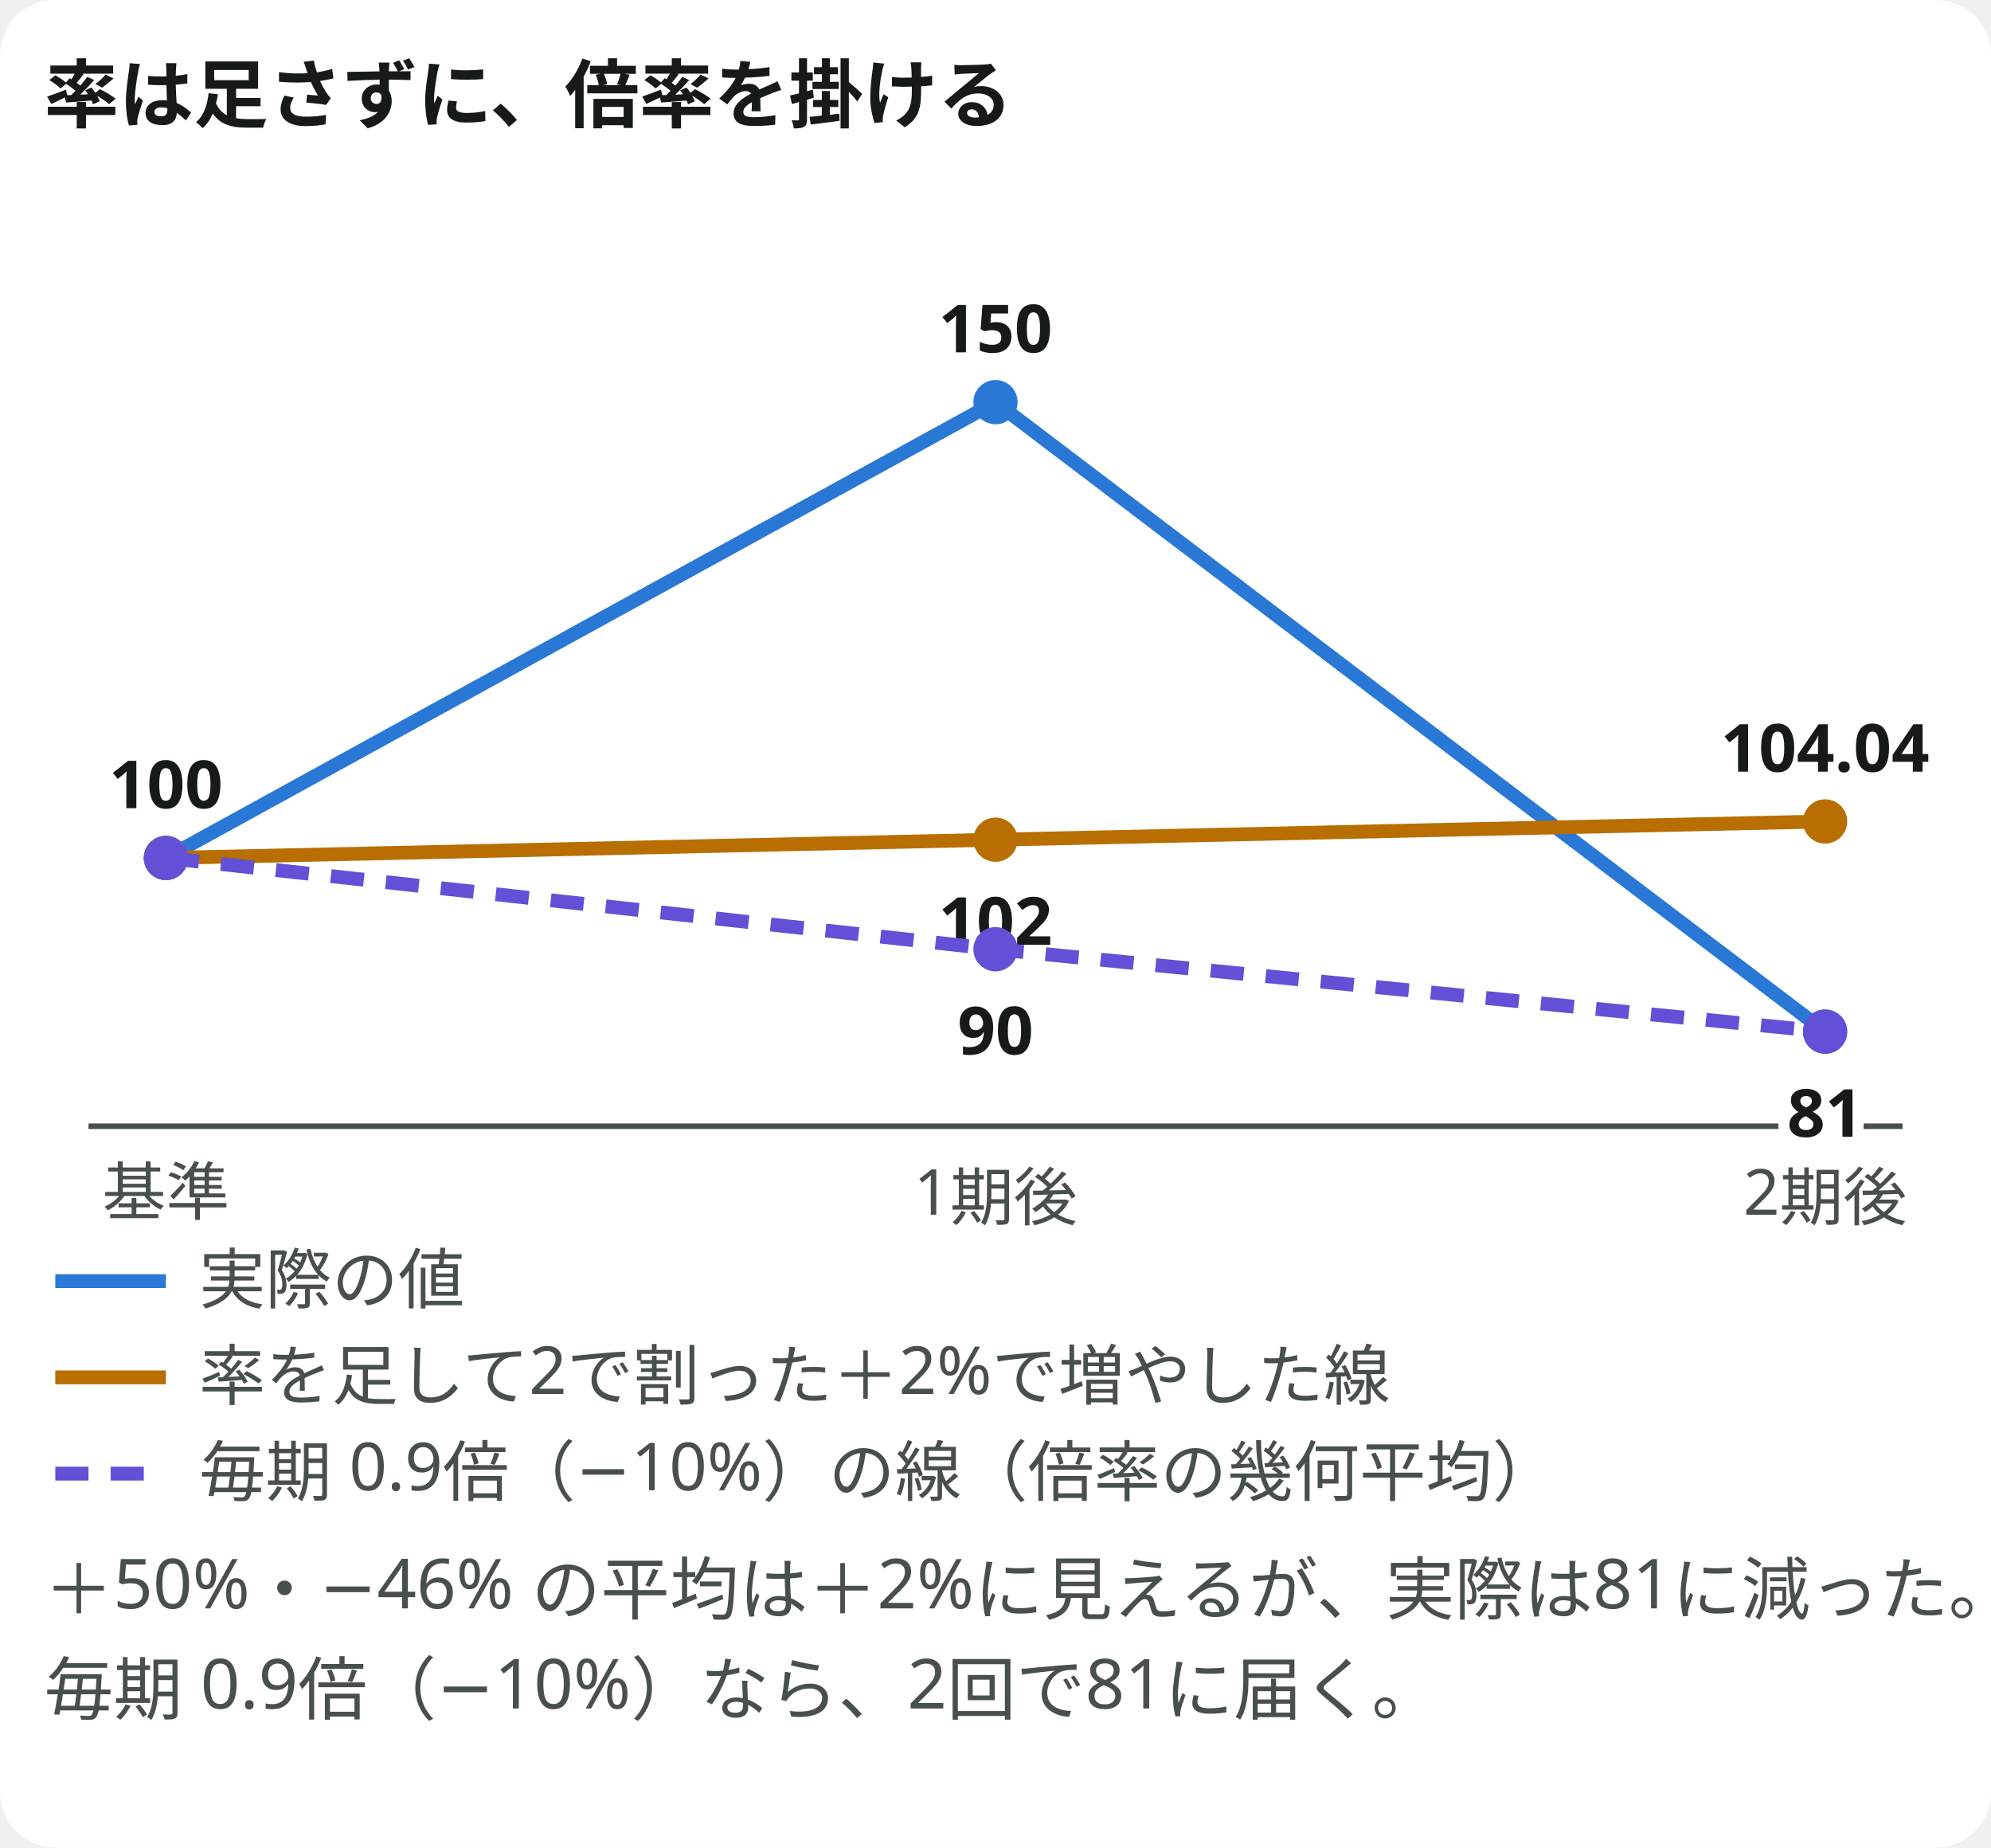
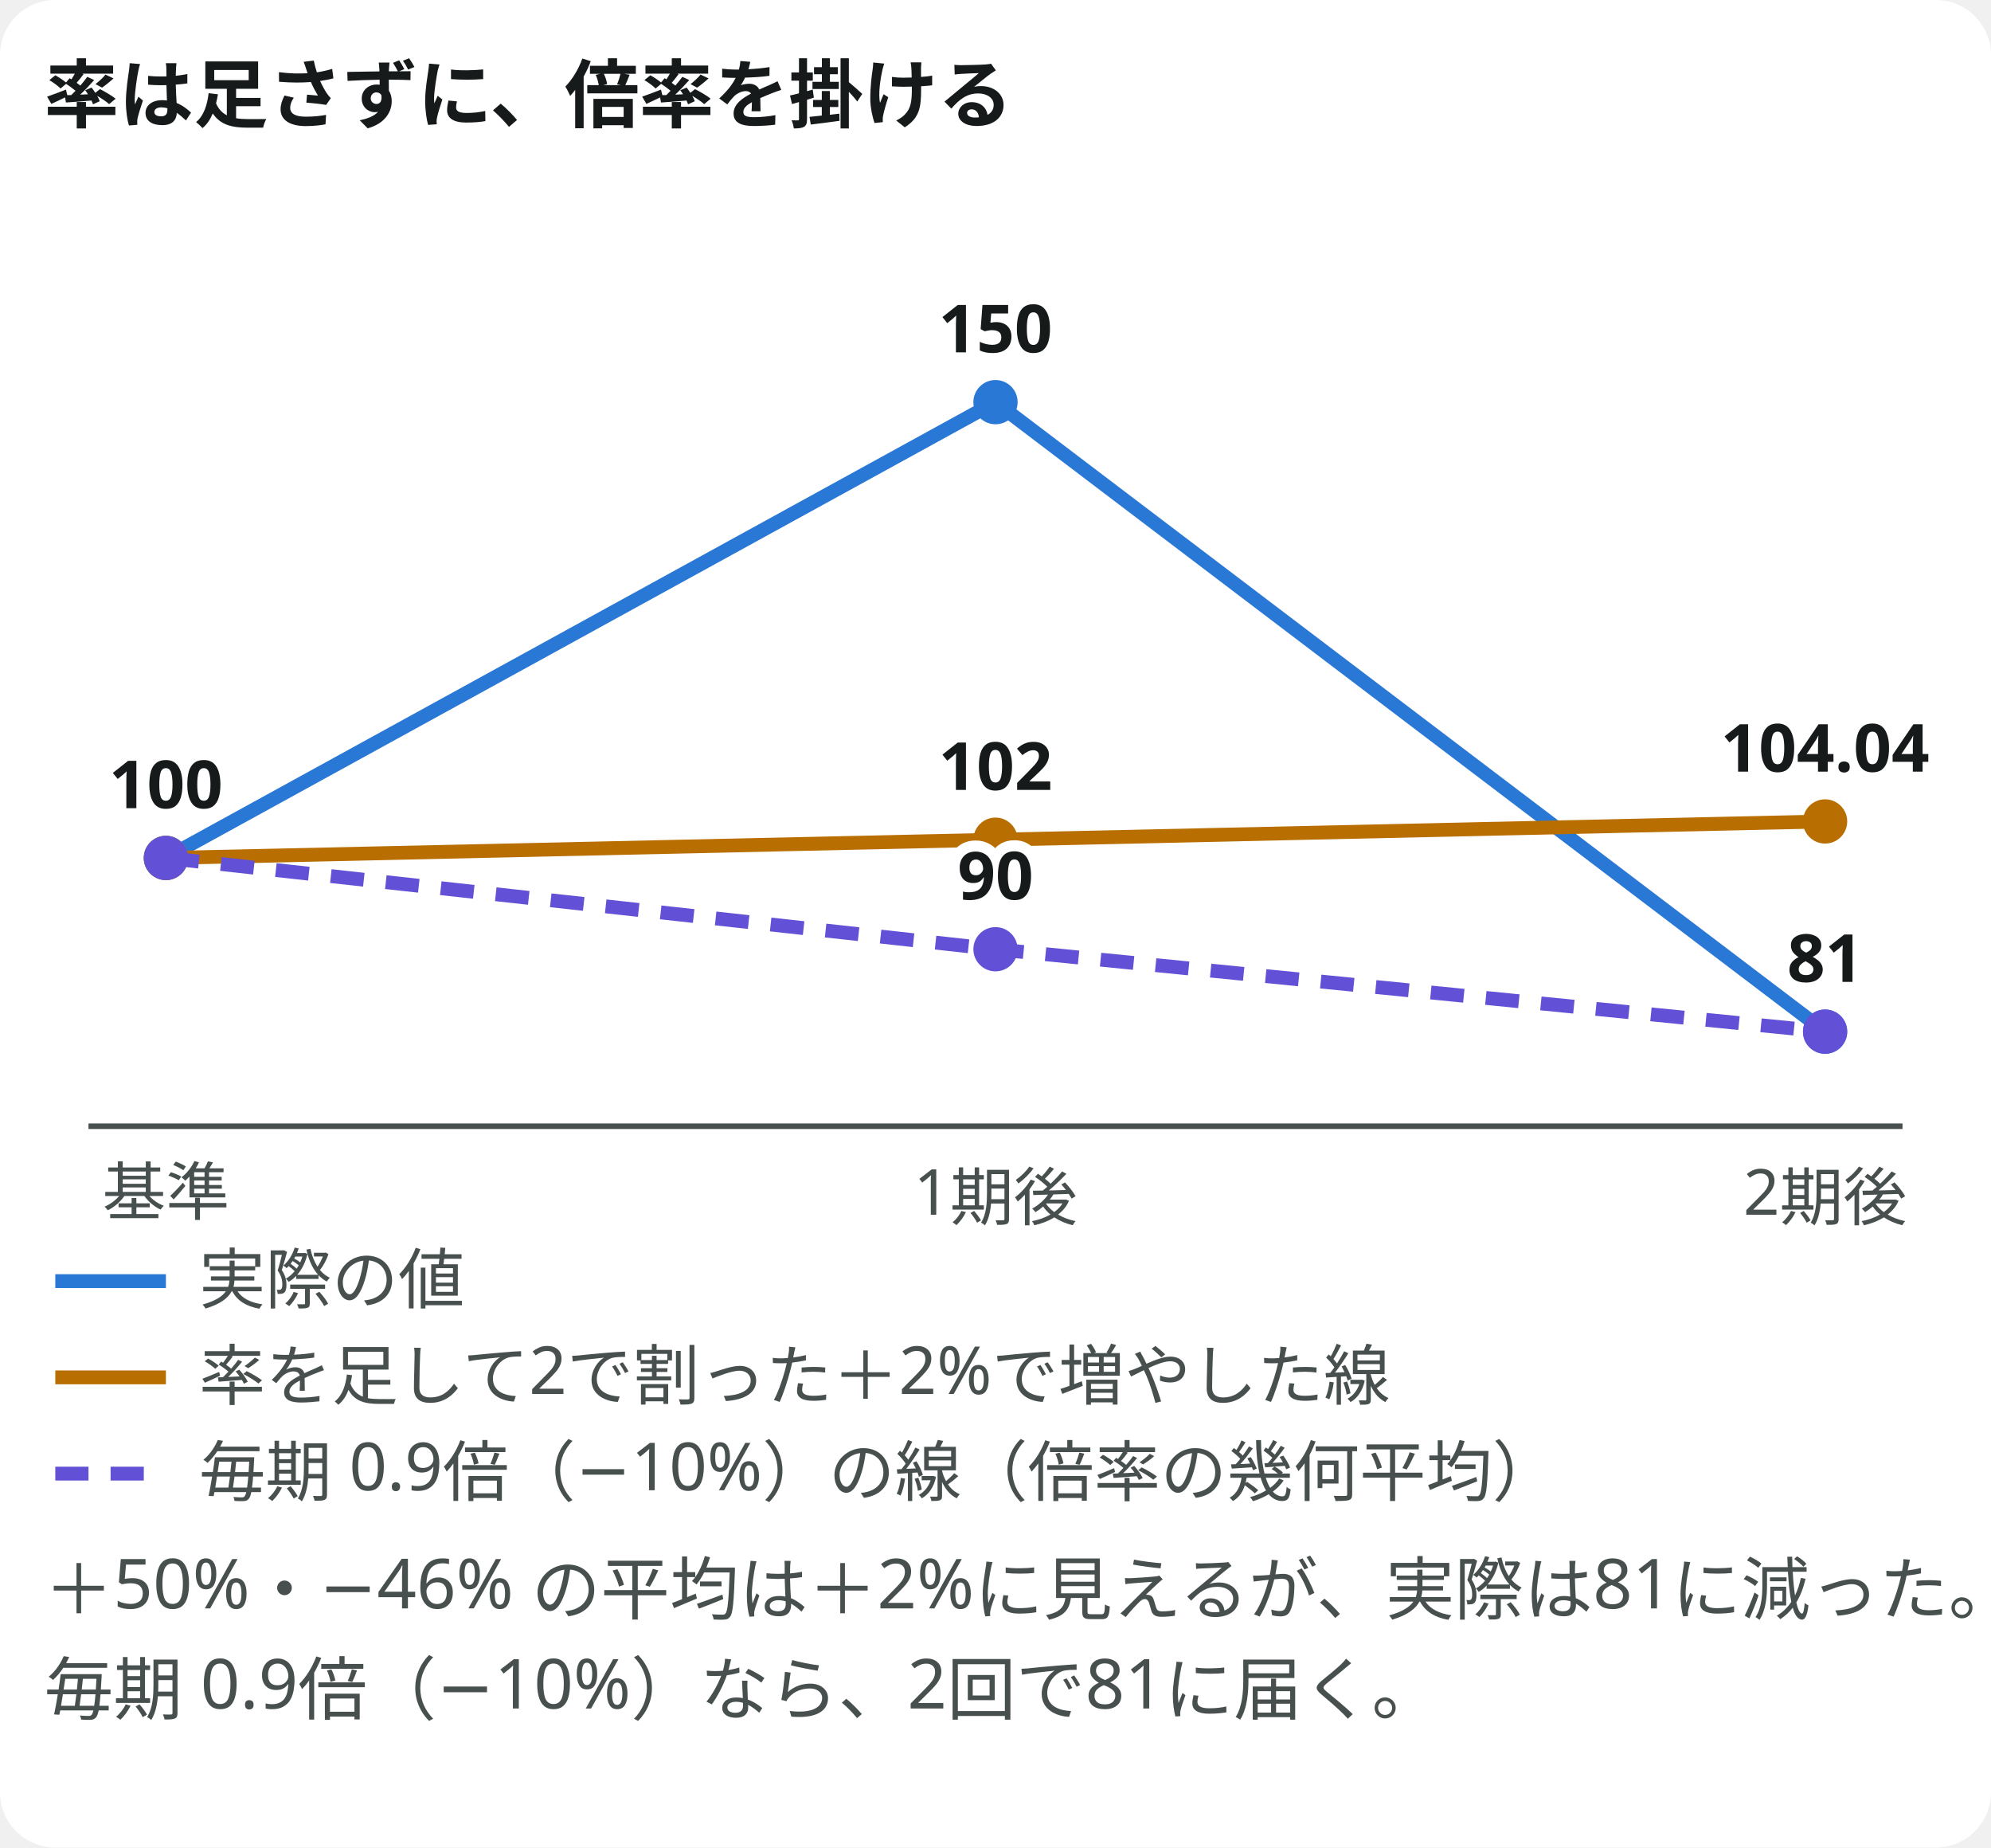
<svg xmlns="http://www.w3.org/2000/svg" viewBox="0 0 360 334" width="360" height="334" font-family="sans-serif" role="img" aria-label="折れ線（基準・1期後・2期後）">
  <style>@media (prefers-color-scheme: dark){[fill="#ffffff" i]{fill:#161919}[stroke="#ffffff" i]{stroke:#161919}[fill="#161a1a" i]{fill:#e6e9e8}[stroke="#161a1a" i]{stroke:#e6e9e8}[fill="#48504f" i]{fill:#a6adab}[stroke="#48504f" i]{stroke:#a6adab}[fill="#68706f" i]{fill:#7e8684}[stroke="#68706f" i]{stroke:#7e8684}[fill="#e0e4e3" i]{fill:#252a2a}[stroke="#e0e4e3" i]{stroke:#252a2a}[fill="#2a78d6" i]{fill:#3987e5}[stroke="#2a78d6" i]{stroke:#3987e5}[fill="#b86e00" i]{fill:#c98500}[stroke="#b86e00" i]{stroke:#c98500}[fill="#6250d6" i]{fill:#9085e9}[stroke="#6250d6" i]{stroke:#9085e9}[fill="#c2416f" i]{fill:#d55181}[stroke="#c2416f" i]{stroke:#d55181}[fill="#c53b3b" i]{fill:#e66767}[stroke="#c53b3b" i]{stroke:#e66767}[fill="#9dbfe8" i]{fill:#2b4566}[stroke="#9dbfe8" i]{stroke:#2b4566}[fill="#eaf1fb" i]{fill:#172231}[stroke="#eaf1fb" i]{stroke:#172231}[fill="#fbf1e3" i]{fill:#2e2412}[stroke="#fbf1e3" i]{stroke:#2e2412}}</style>
  <rect width="360" height="334" rx="10" fill="#ffffff" />
  <text x="8" y="22" font-size="13.5" fill="#161a1a" text-anchor="start" font-weight="bold">率は足さずに、倍率を掛ける</text>
  <line x1="16" y1="203.6" x2="344" y2="203.6" stroke="#48504f" stroke-width="1" />
  <polyline points="30,155.1 180,72.7 330,186.5" fill="none" stroke="#2a78d6" stroke-width="2.5" stroke-linejoin="round" />
  <circle cx="30" cy="155.1" r="4" fill="#2a78d6" />
  <text x="30" y="146.1" font-size="12" fill="#161a1a" stroke="#ffffff" text-anchor="middle" font-weight="bold" stroke-width="4" paint-order="stroke">100</text>
  <circle cx="180" cy="72.7" r="4" fill="#2a78d6" />
  <text x="180" y="63.7" font-size="12" fill="#161a1a" stroke="#ffffff" text-anchor="middle" font-weight="bold" stroke-width="4" paint-order="stroke">150</text>
  <circle cx="330" cy="186.5" r="4" fill="#2a78d6" />
-   <text x="330" y="205.5" font-size="12" fill="#161a1a" stroke="#ffffff" text-anchor="middle" font-weight="bold" stroke-width="4" paint-order="stroke">81</text>
+   <text x="330" y="177.5" font-size="12" fill="#161a1a" stroke="#ffffff" text-anchor="middle" font-weight="bold" stroke-width="4" paint-order="stroke">81</text>
  <polyline points="30,155.1 180,151.8 330,148.5" fill="none" stroke="#b86e00" stroke-width="2.5" stroke-linejoin="round" />
  <circle cx="30" cy="155.1" r="4" fill="#b86e00" />
  <text x="30" y="146.1" font-size="12" fill="#161a1a" stroke="#ffffff" text-anchor="middle" font-weight="bold" stroke-width="4" paint-order="stroke">100</text>
  <circle cx="180" cy="151.8" r="4" fill="#b86e00" />
-   <text x="180" y="170.8" font-size="12" fill="#161a1a" stroke="#ffffff" text-anchor="middle" font-weight="bold" stroke-width="4" paint-order="stroke">102</text>
+   <text x="180" y="142.8" font-size="12" fill="#161a1a" stroke="#ffffff" text-anchor="middle" font-weight="bold" stroke-width="4" paint-order="stroke">102</text>
  <circle cx="330" cy="148.5" r="4" fill="#b86e00" />
  <text x="330" y="139.5" font-size="12" fill="#161a1a" stroke="#ffffff" text-anchor="middle" font-weight="bold" stroke-width="4" paint-order="stroke">104.04</text>
  <polyline points="30,155.1 180,171.6 330,186.5" fill="none" stroke="#6250d6" stroke-width="2.5" stroke-dasharray="6 4" stroke-linejoin="round" />
  <circle cx="30" cy="155.1" r="4" fill="#6250d6" />
  <text x="30" y="146.1" font-size="12" fill="#161a1a" stroke="#ffffff" text-anchor="middle" font-weight="bold" stroke-width="4" paint-order="stroke">100</text>
  <circle cx="180" cy="171.6" r="4" fill="#6250d6" />
-   <text x="180" y="190.6" font-size="12" fill="#161a1a" stroke="#ffffff" text-anchor="middle" font-weight="bold" stroke-width="4" paint-order="stroke">90</text>
+   <text x="180" y="162.6" font-size="12" fill="#161a1a" stroke="#ffffff" text-anchor="middle" font-weight="bold" stroke-width="4" paint-order="stroke">90</text>
  <circle cx="330" cy="186.5" r="4" fill="#6250d6" />
-   <text x="330" y="205.5" font-size="12" fill="#161a1a" stroke="#ffffff" text-anchor="middle" font-weight="bold" stroke-width="4" paint-order="stroke">81</text>
+   <text x="330" y="177.5" font-size="12" fill="#161a1a" stroke="#ffffff" text-anchor="middle" font-weight="bold" stroke-width="4" paint-order="stroke">81</text>
  <text x="30" y="219.6" font-size="11.5" fill="#48504f" text-anchor="middle">基準</text>
  <text x="180" y="219.6" font-size="11.5" fill="#48504f" text-anchor="middle">1期後</text>
  <text x="330" y="219.6" font-size="11.5" fill="#48504f" text-anchor="middle">2期後</text>
  <line x1="10" y1="231.6" x2="30" y2="231.6" stroke="#2a78d6" stroke-width="2.5" />
  <text x="36" y="235.6" font-size="12" fill="#48504f" text-anchor="start">実際の値</text>
  <line x1="10" y1="249" x2="30" y2="249" stroke="#b86e00" stroke-width="2.5" />
  <text x="36" y="253" font-size="12" fill="#48504f" text-anchor="start">率を足して2で割った＋2%で増やした線</text>
  <line x1="10" y1="266.4" x2="30" y2="266.4" stroke="#6250d6" stroke-width="2.5" stroke-dasharray="6 4" />
  <text x="36" y="270.4" font-size="12" fill="#48504f" text-anchor="start">毎期 0.9倍（−10%）の線（倍率の幾何平均）</text>
  <text x="8" y="291.8" font-size="12.5" fill="#48504f" text-anchor="start">＋50%・−46% の平均は＋2%に見えるが、実際は81に減った。</text>
  <text x="8" y="309.9" font-size="12.5" fill="#48504f" text-anchor="start">毎期 0.9倍（−10%）なら、2回で81に届く。</text>
</svg>
